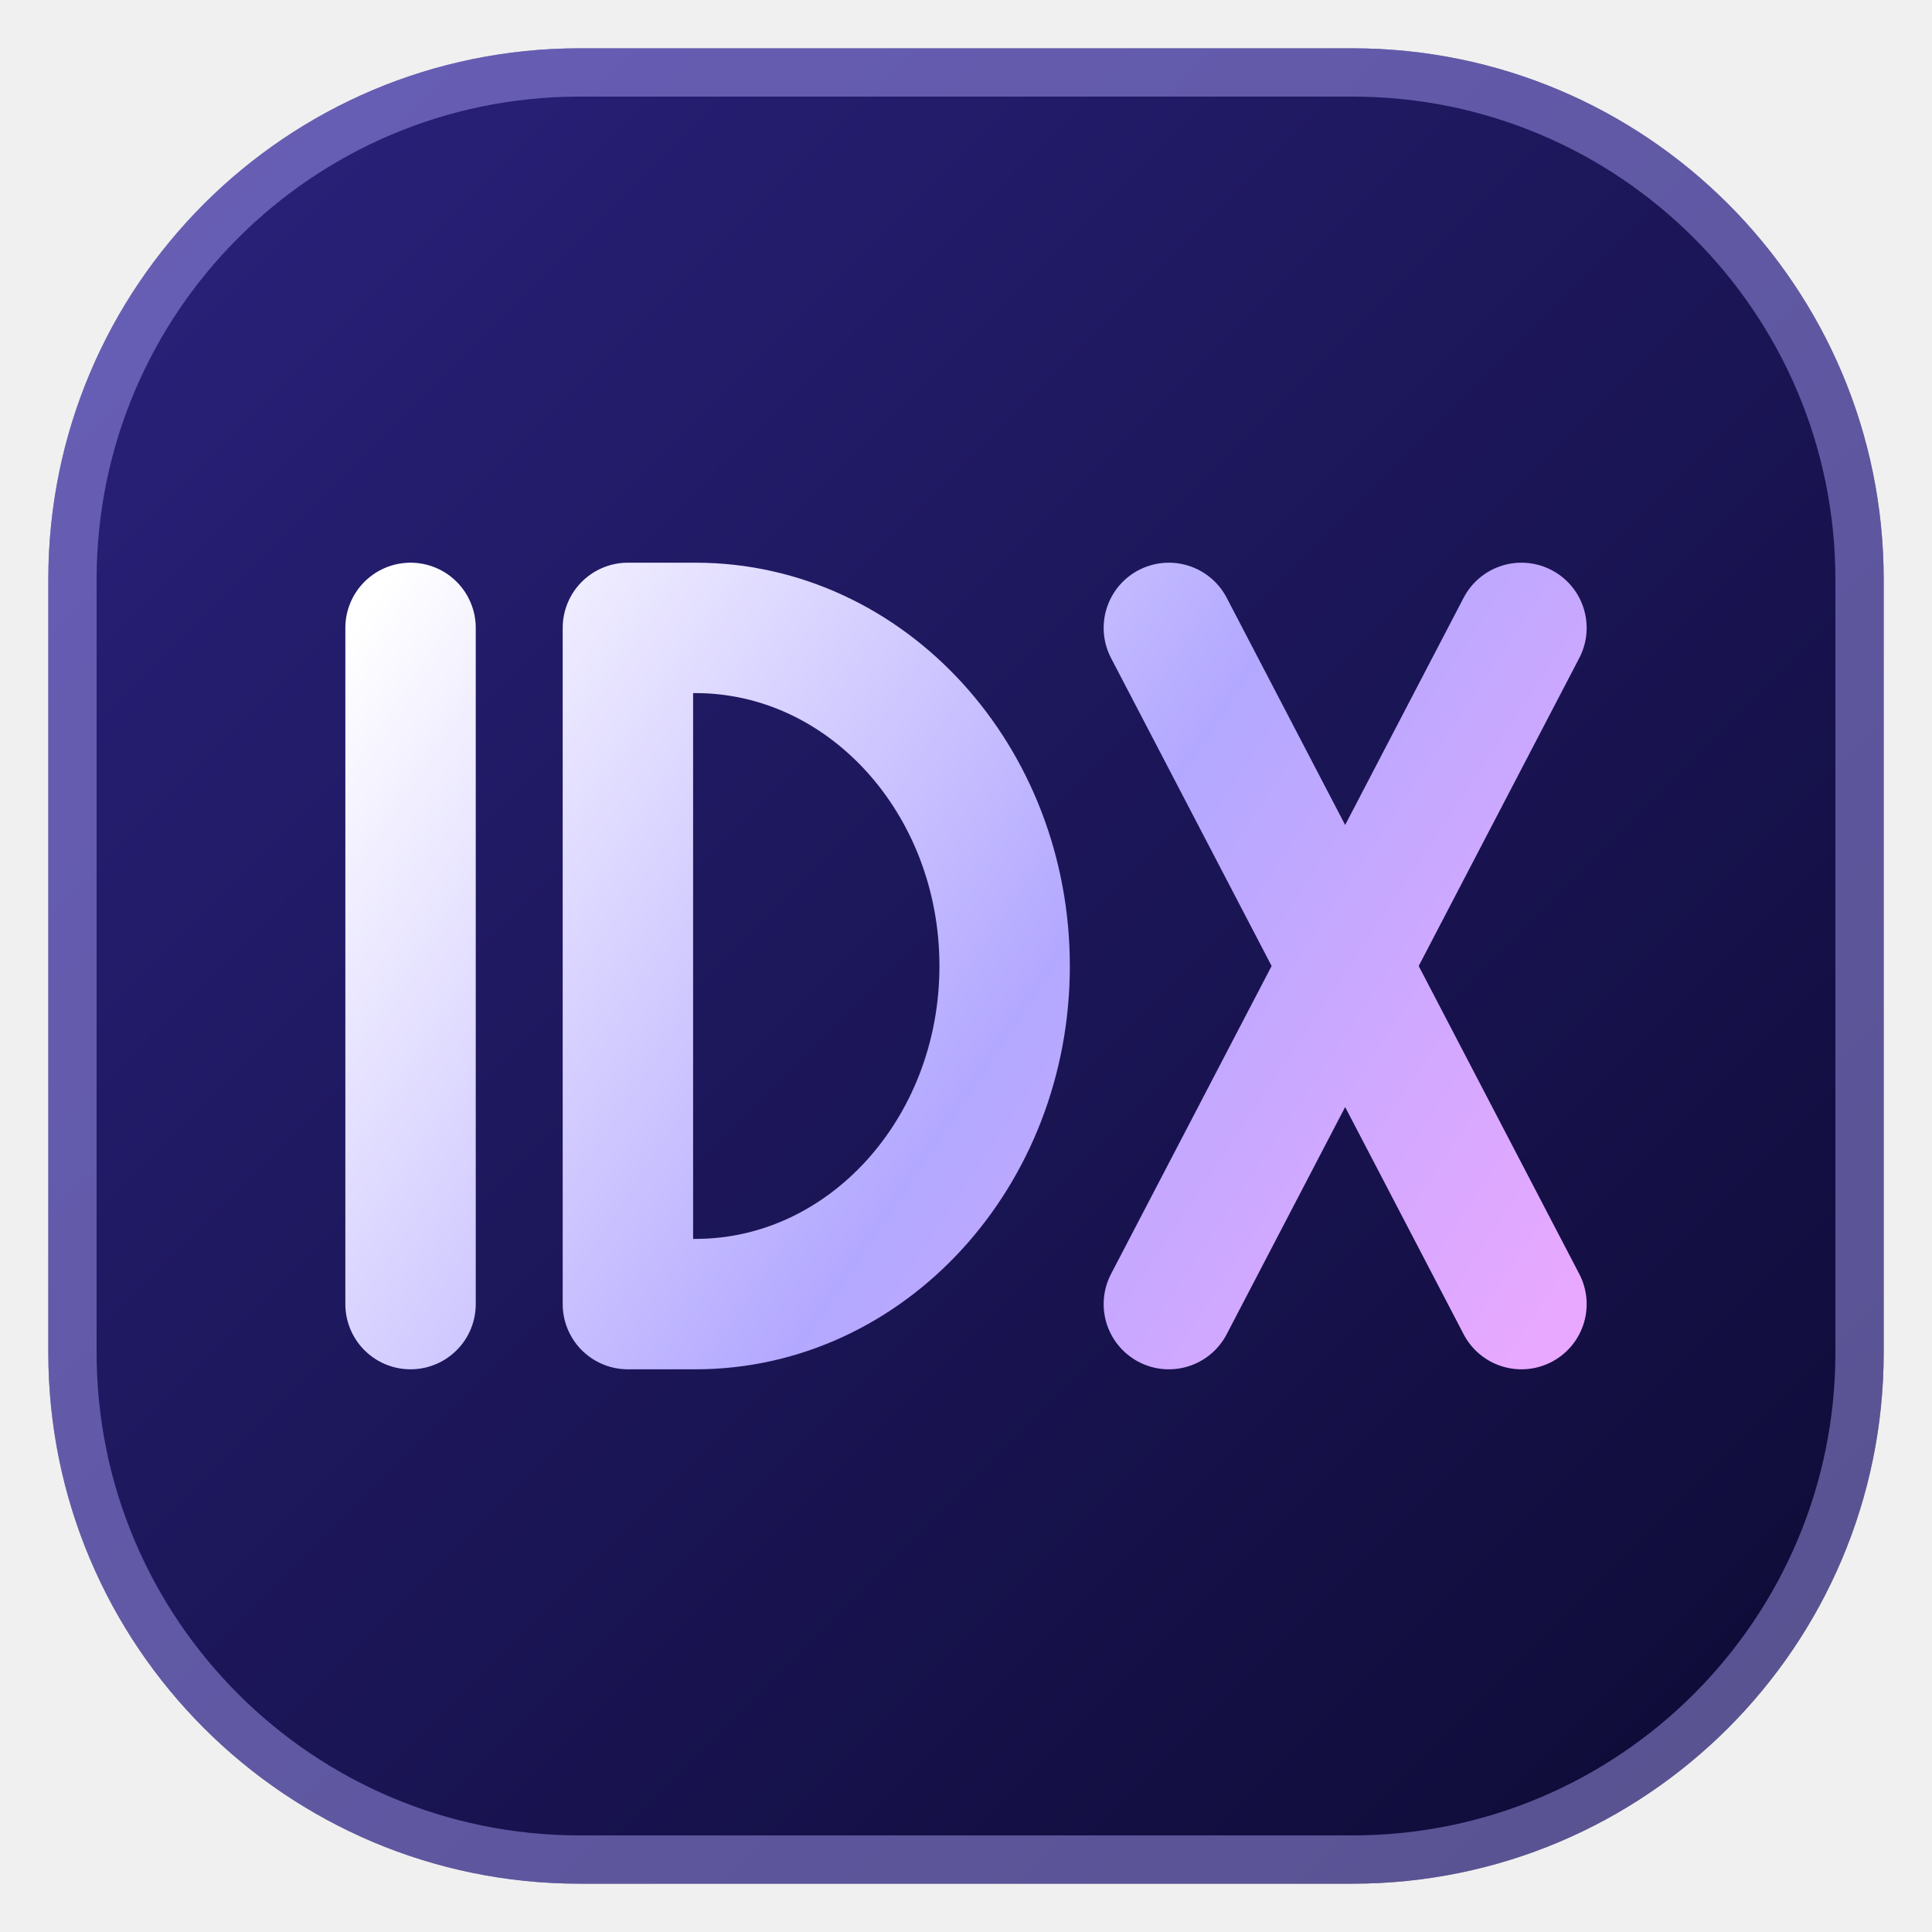
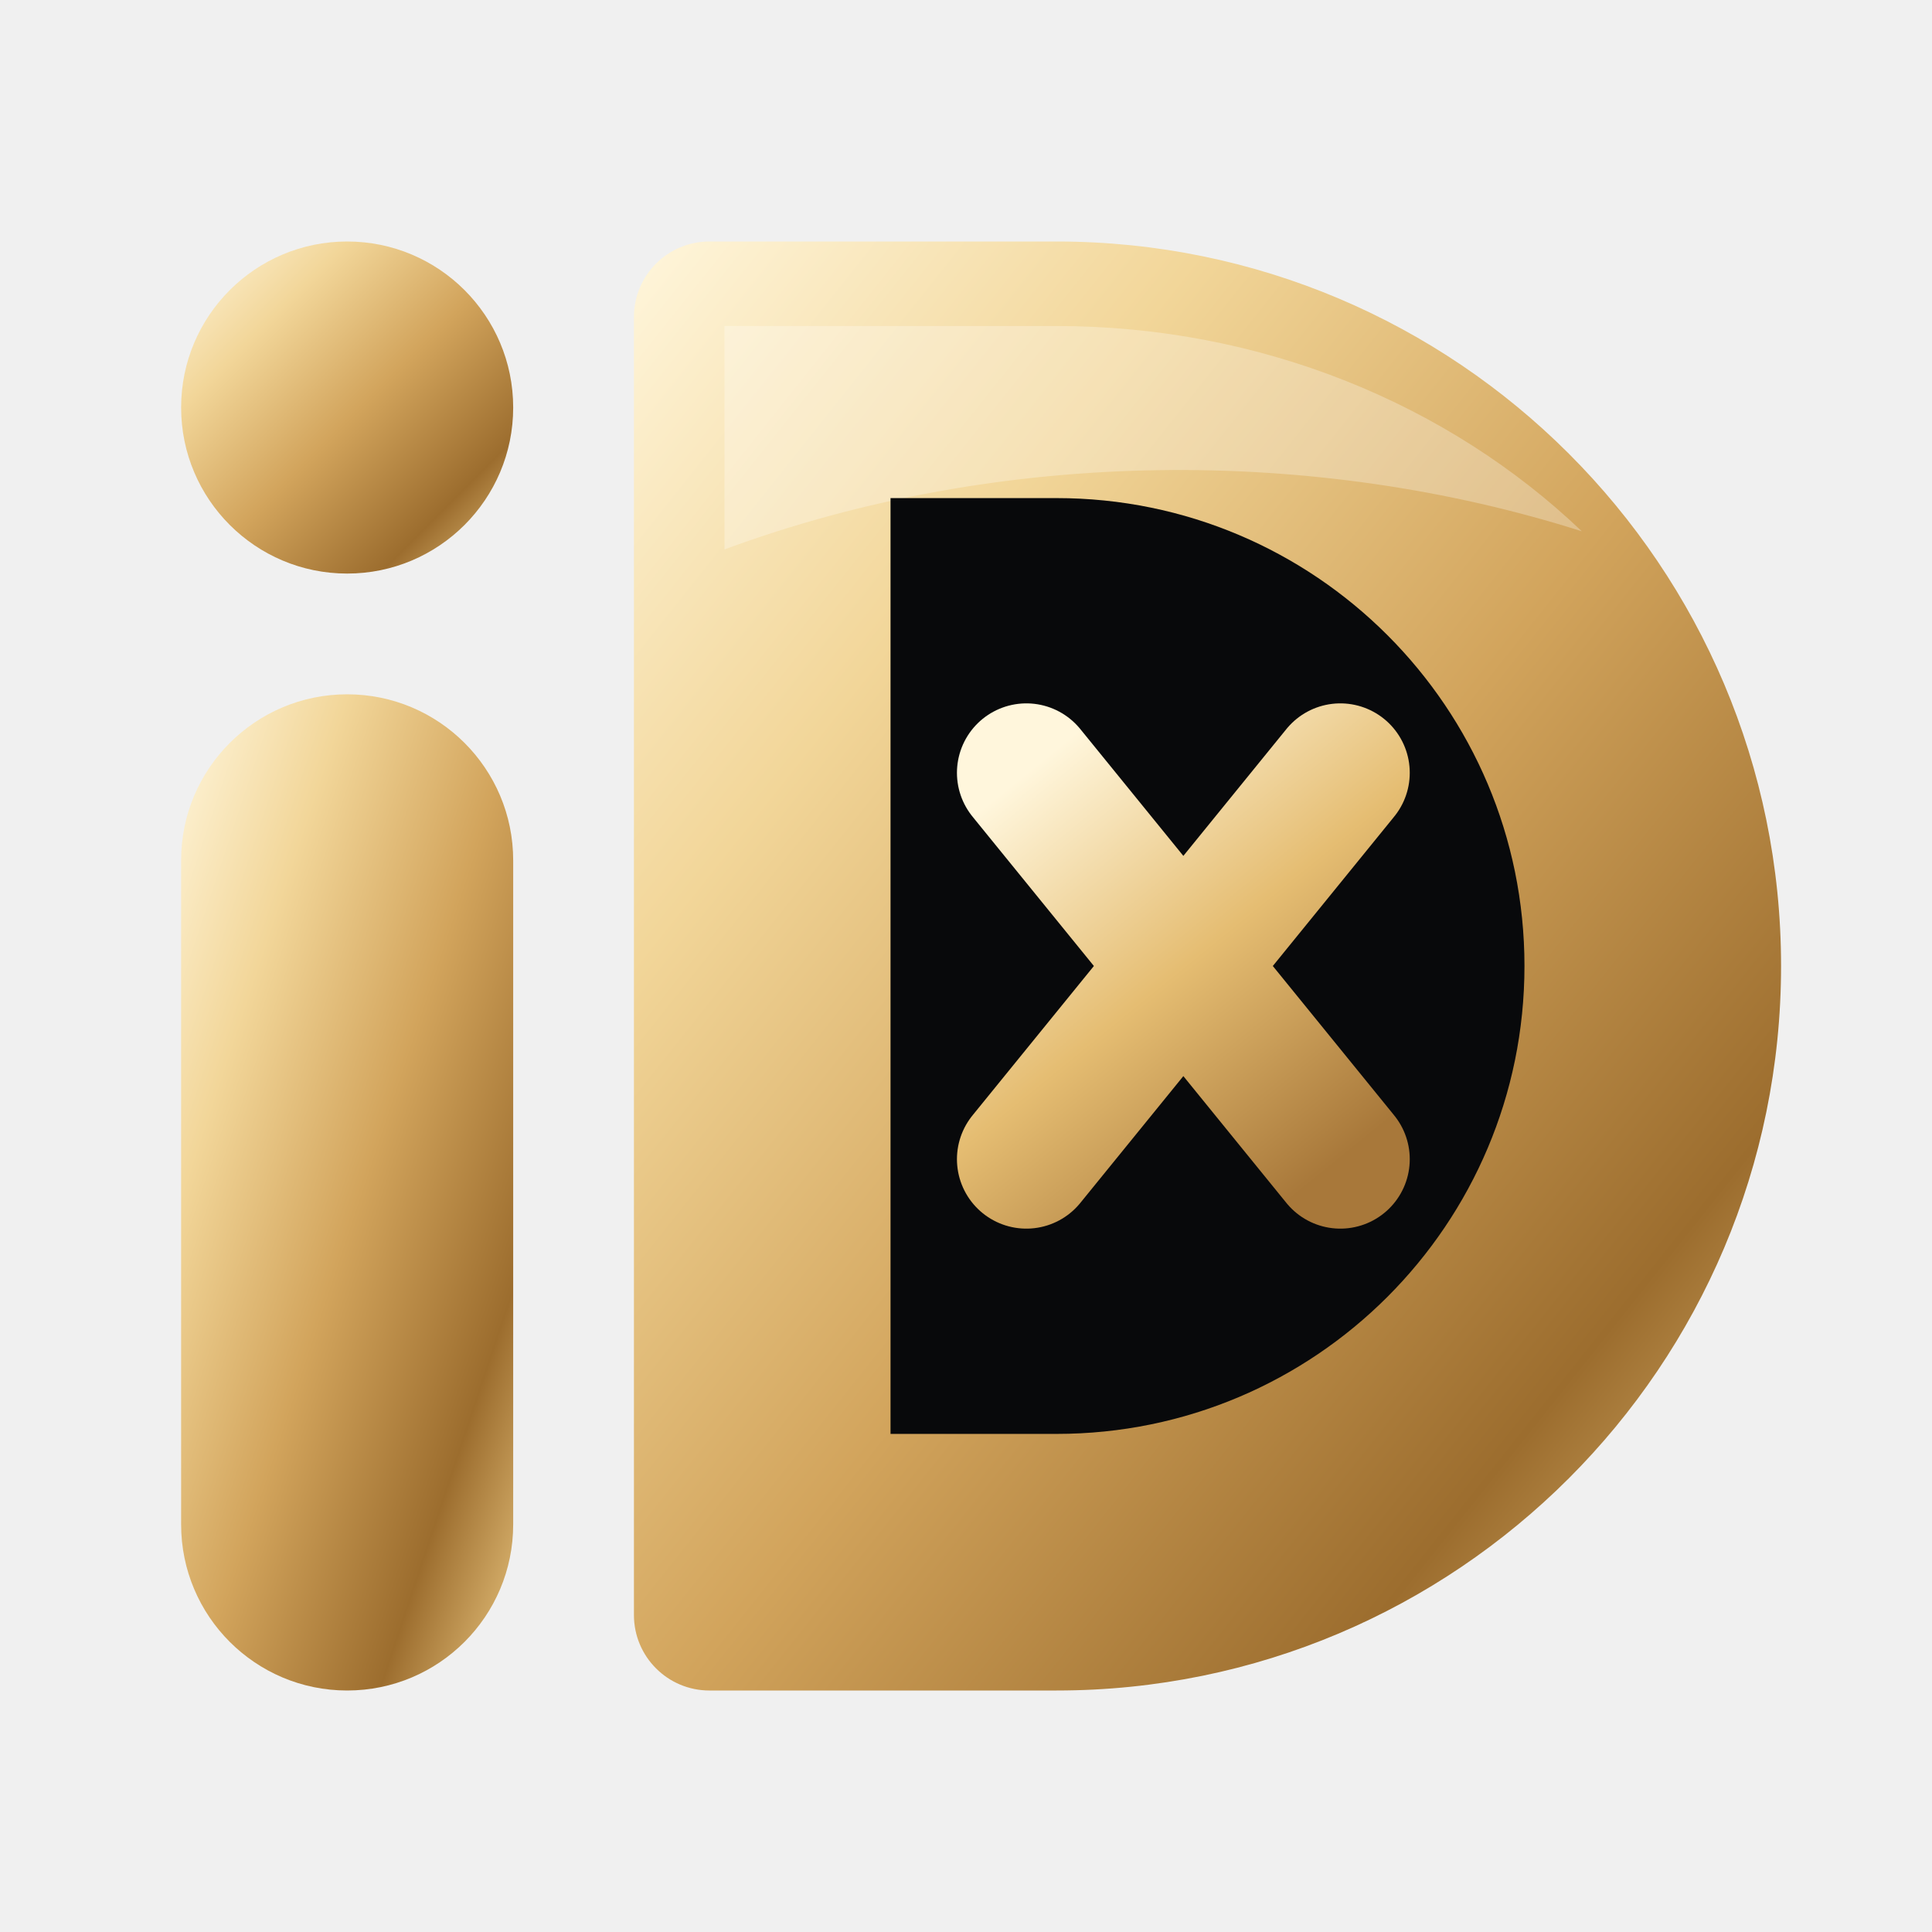
- <svg xmlns="http://www.w3.org/2000/svg" width="64" height="64" viewBox="0 0 40 40" fill="none">
+ <svg xmlns="http://www.w3.org/2000/svg" width="32" height="32" viewBox="0 0 32 32" fill="none">
  <defs>
-     <linearGradient id="bg" x1="0" y1="0" x2="40" y2="40" gradientUnits="userSpaceOnUse">
-       <stop stop-color="#2b2380" />
-       <stop offset="1" stop-color="#0c0930" />
+     <linearGradient id="gold" x1="0" y1="0" x2="1" y2="1">
+       <stop stop-color="#fff6dc" />
+       <stop offset=".25" stop-color="#f2d699" />
+       <stop offset=".52" stop-color="#d2a45c" />
+       <stop offset=".8" stop-color="#9c6d2e" />
+       <stop offset="1" stop-color="#e9c57f" />
    </linearGradient>
-     <linearGradient id="fg" x1="8" y1="12" x2="32" y2="28" gradientUnits="userSpaceOnUse">
-       <stop stop-color="#ffffff" />
-       <stop offset=".55" stop-color="#b3a8ff" />
-       <stop offset="1" stop-color="#e9a8ff" />
+     <linearGradient id="x" x1="17" y1="12.8" x2="22.2" y2="19.2" gradientUnits="userSpaceOnUse">
+       <stop stop-color="#fff6dc" />
+       <stop offset=".5" stop-color="#e5bd72" />
+       <stop offset="1" stop-color="#a8783a" />
    </linearGradient>
  </defs>
-   <rect x="1" y="1" width="38" height="38" rx="11" fill="url(#bg)" />
-   <rect x="1.5" y="1.5" width="37" height="37" rx="10.5" stroke="#b5aaff" stroke-opacity=".45" />
-   <path d="M8.5 13v14M13 13v14h1.4a6.4 7 0 0 0 0-14ZM24.2 13l7.3 14M31.5 13l-7.3 14" stroke="url(#fg)" stroke-width="2.7" stroke-linecap="round" stroke-linejoin="round" />
+   <g fill="url(#gold)">
+     <circle cx="5.75" cy="6.75" r="2.75" />
+     <path d="M3 14.25a2.75 2.75 0 0 1 5.5 0v11a2.75 2.75 0 0 1-5.5 0Z" />
+     <path d="M11.75 4H17.5a12 12 0 0 1 0 24H11.75a1.25 1.25 0 0 1-1.25-1.25V5.25A1.25 1.25 0 0 1 11.75 4Z" />
+   </g>
+   <path d="M12 5.4H17.5c3.4 0 6.5 1.3 8.7 3.4-4.4-1.4-9.6-1.4-14.2.3Z" fill="#fff" fill-opacity=".28" />
+   <path d="M14.75 8.25H17.5a7.75 7.75 0 0 1 0 15.5H14.75Z" fill="#08090b" />
+   <path d="M17 12.8l5.2 6.4M22.2 12.8l-5.2 6.4" stroke="url(#x)" stroke-width="2.3" stroke-linecap="round" />
</svg>
